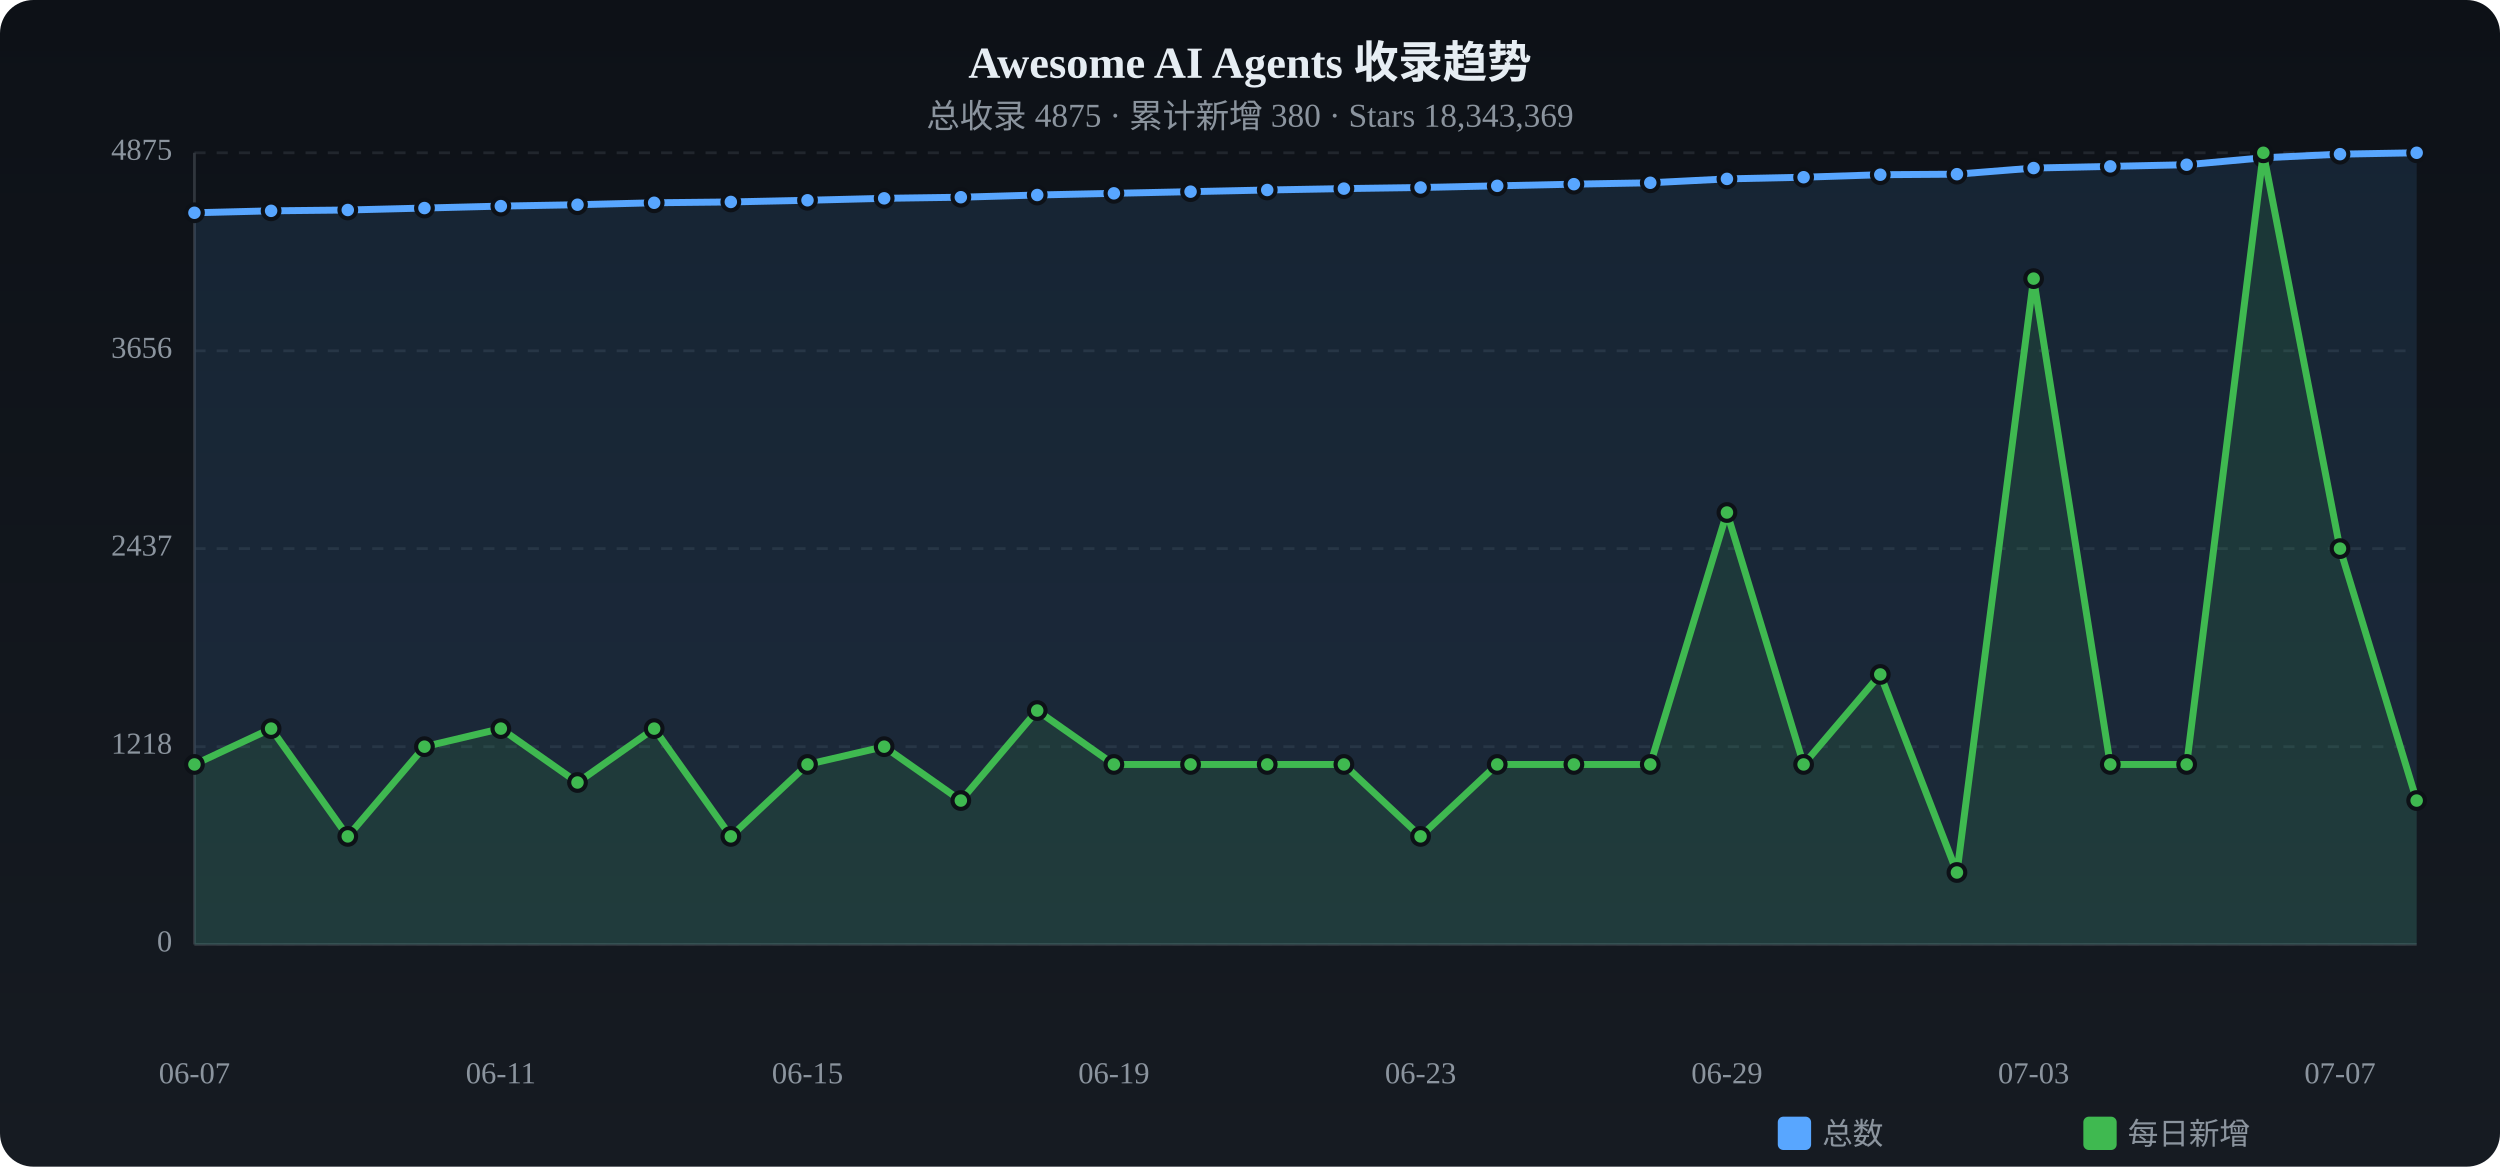
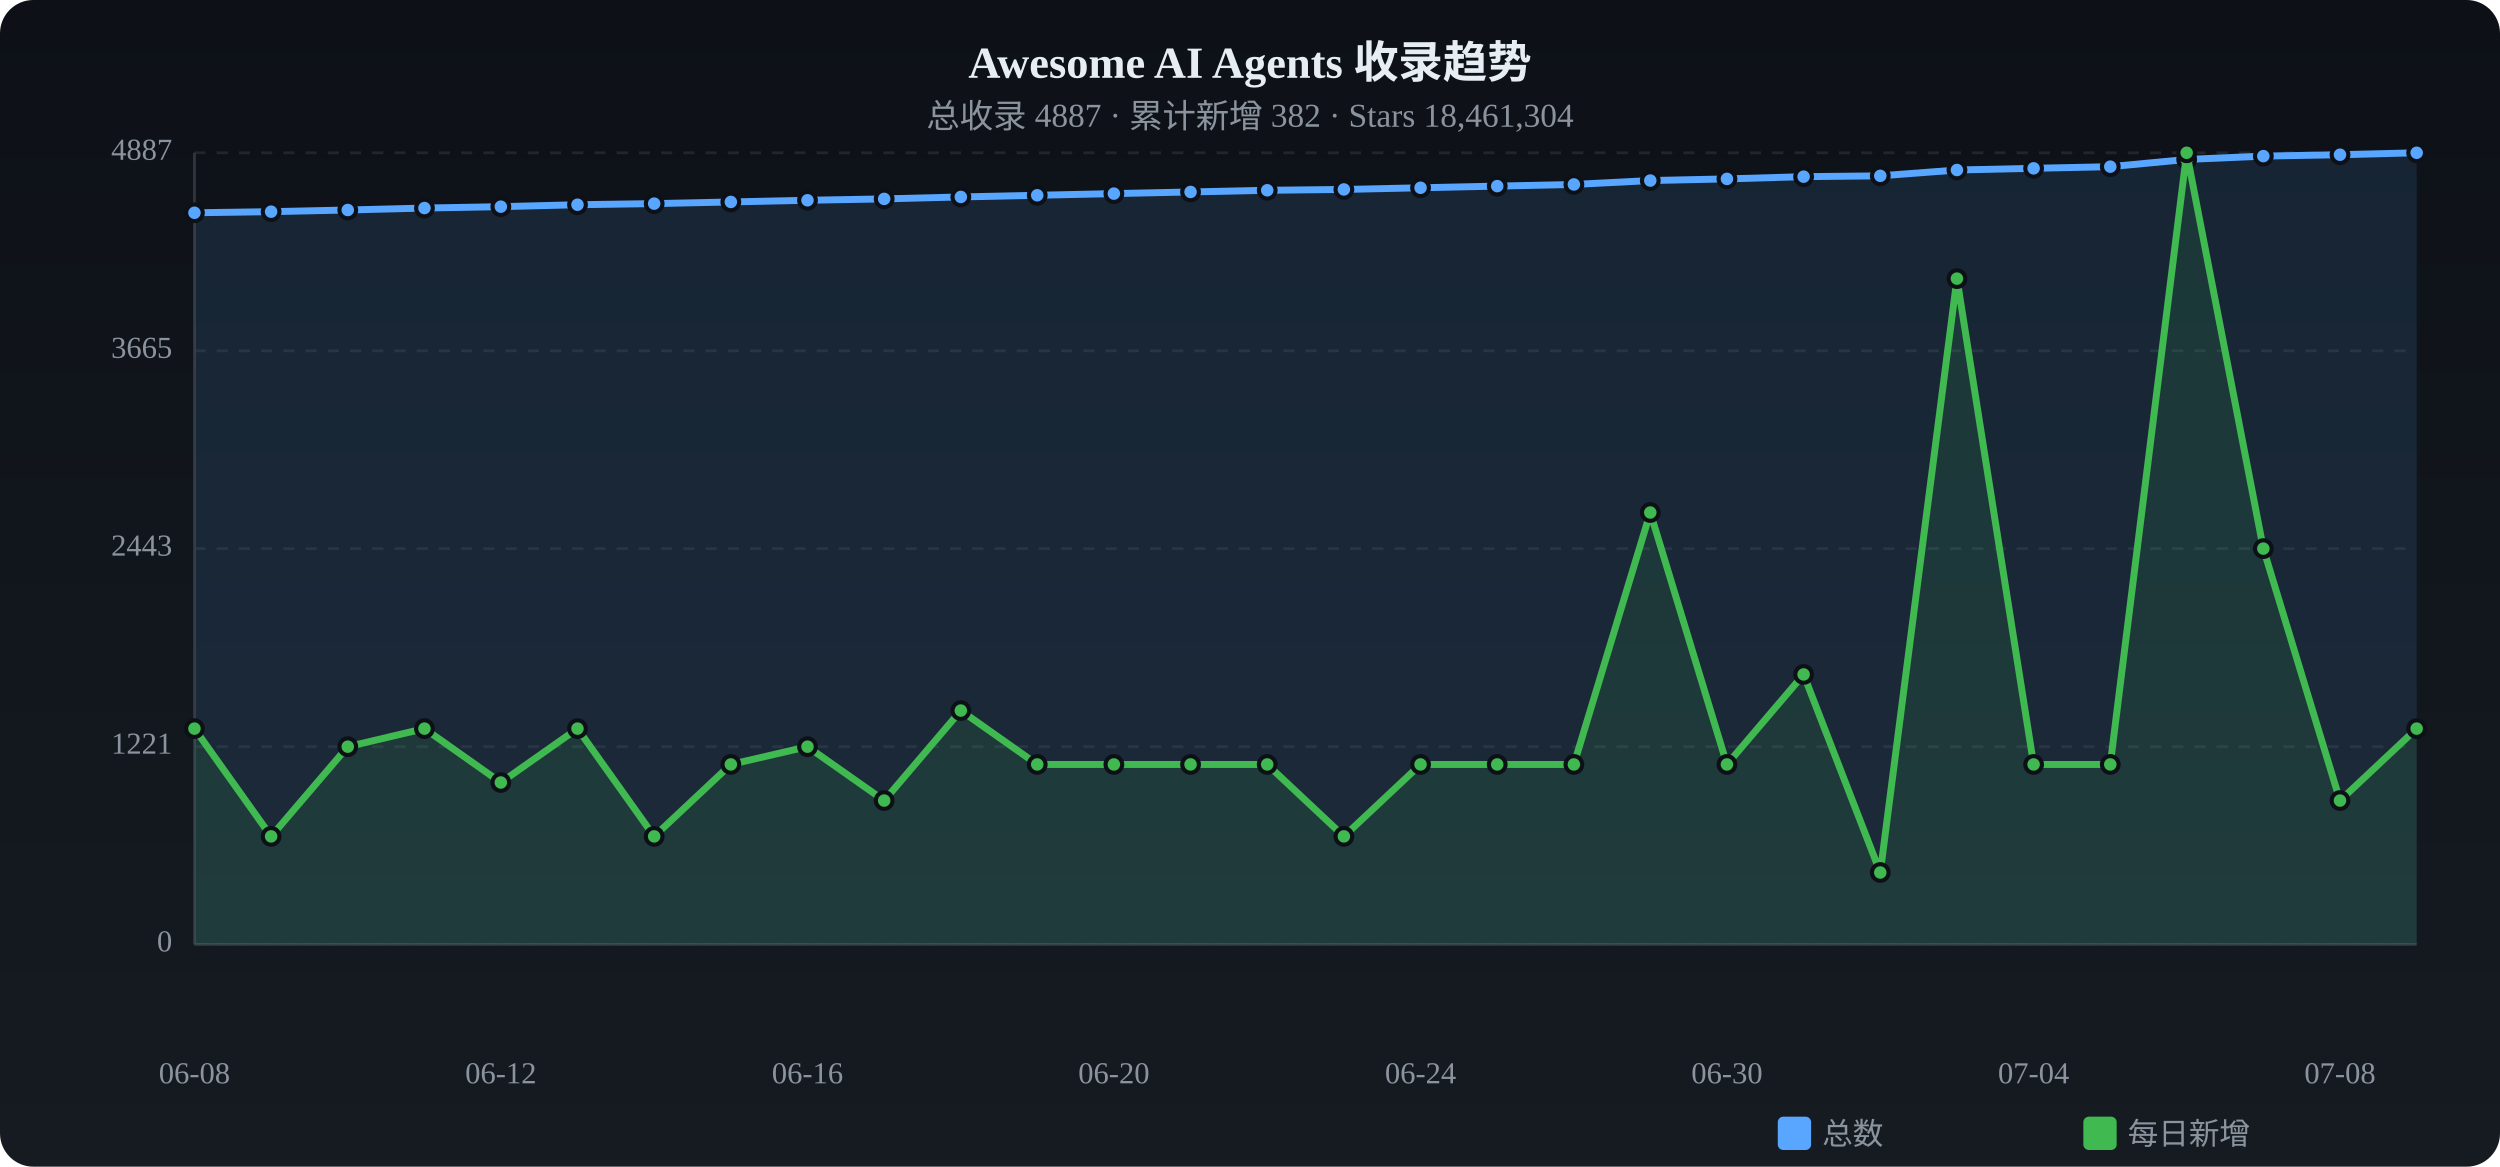
<svg xmlns="http://www.w3.org/2000/svg" viewBox="0 0 900 420" width="900" height="420">
  <defs>
    <linearGradient id="tbg" x1="0%" y1="0%" x2="0%" y2="100%">
      <stop offset="0%" stop-color="#0d1117" />
      <stop offset="100%" stop-color="#161b22" />
    </linearGradient>
  </defs>
  <rect width="900" height="420" rx="12" fill="url(#tbg)" />
  <text x="450.0" y="28" text-anchor="middle" fill="#e6edf3" font-size="16" font-weight="bold">Awesome AI Agents 收录趋势</text>
-   <text x="450.0" y="46" text-anchor="middle" fill="#8b949e" font-size="12">总收录 4875 · 累计新增 380 · Stars 18,343,369</text>
+   <text x="450.0" y="46" text-anchor="middle" fill="#8b949e" font-size="12">总收录 4887 · 累计新增 382 · Stars 18,461,304</text>
  <text x="62" y="340.0" text-anchor="end" fill="#8b949e" font-size="11" dominant-baseline="middle">0</text>
  <line x1="70" y1="340.0" x2="870" y2="340.0" stroke="#21262d" stroke-dasharray="4 4" />
-   <text x="62" y="268.8" text-anchor="end" fill="#8b949e" font-size="11" dominant-baseline="middle">1218</text>
+   <text x="62" y="268.8" text-anchor="end" fill="#8b949e" font-size="11" dominant-baseline="middle">1221</text>
  <line x1="70" y1="268.8" x2="870" y2="268.8" stroke="#21262d" stroke-dasharray="4 4" />
-   <text x="62" y="197.5" text-anchor="end" fill="#8b949e" font-size="11" dominant-baseline="middle">2437</text>
+   <text x="62" y="197.5" text-anchor="end" fill="#8b949e" font-size="11" dominant-baseline="middle">2443</text>
  <line x1="70" y1="197.5" x2="870" y2="197.5" stroke="#21262d" stroke-dasharray="4 4" />
-   <text x="62" y="126.3" text-anchor="end" fill="#8b949e" font-size="11" dominant-baseline="middle">3656</text>
+   <text x="62" y="126.3" text-anchor="end" fill="#8b949e" font-size="11" dominant-baseline="middle">3665</text>
  <line x1="70" y1="126.3" x2="870" y2="126.3" stroke="#21262d" stroke-dasharray="4 4" />
-   <text x="62" y="55.0" text-anchor="end" fill="#8b949e" font-size="11" dominant-baseline="middle">4875</text>
+   <text x="62" y="55.0" text-anchor="end" fill="#8b949e" font-size="11" dominant-baseline="middle">4887</text>
  <line x1="70" y1="55.0" x2="870" y2="55.0" stroke="#21262d" stroke-dasharray="4 4" />
  <line x1="70" y1="55" x2="70" y2="340" stroke="#30363d" />
  <line x1="70" y1="340" x2="870" y2="340" stroke="#30363d" />
-   <path d="M70.0,76.6 L97.6,75.9 L125.2,75.6 L152.8,74.9 L180.3,74.2 L207.9,73.7 L235.5,73.0 L263.1,72.7 L290.7,72.1 L318.3,71.4 L345.9,71.0 L373.4,70.2 L401.0,69.6 L428.6,69.0 L456.2,68.4 L483.8,67.9 L511.4,67.5 L539.0,66.9 L566.6,66.3 L594.1,65.8 L621.7,64.4 L649.3,63.8 L676.9,62.9 L704.5,62.7 L732.1,60.5 L759.7,59.9 L787.2,59.3 L814.8,56.8 L842.4,55.5 L870.0,55.0 L870.0,340 L70.0,340 Z" fill="#58a6ff" opacity="0.12" />
-   <polyline points="70.0,76.6 97.6,75.9 125.2,75.6 152.8,74.9 180.3,74.2 207.9,73.7 235.5,73.0 263.1,72.7 290.7,72.1 318.3,71.4 345.9,71.0 373.4,70.2 401.0,69.6 428.6,69.0 456.2,68.4 483.8,67.9 511.4,67.5 539.0,66.9 566.6,66.3 594.1,65.8 621.7,64.4 649.3,63.8 676.9,62.9 704.5,62.7 732.1,60.5 759.7,59.9 787.2,59.3 814.8,56.8 842.4,55.5 870.0,55.0" fill="none" stroke="#58a6ff" stroke-width="2.5" stroke-linecap="round" stroke-linejoin="round" />
+   <path d="M70.0,76.6 L97.6,76.2 L125.2,75.6 L152.8,74.9 L180.3,74.4 L207.9,73.7 L235.5,73.3 L263.1,72.7 L290.7,72.1 L318.3,71.6 L345.9,70.9 L373.4,70.3 L401.0,69.7 L428.6,69.1 L456.2,68.5 L483.8,68.2 L511.4,67.6 L539.0,67.0 L566.6,66.4 L594.1,65.0 L621.7,64.4 L649.3,63.6 L676.9,63.3 L704.5,61.2 L732.1,60.6 L759.7,60.0 L787.2,57.4 L814.8,56.2 L842.4,55.7 L870.0,55.0 L870.0,340 L70.0,340 Z" fill="#58a6ff" opacity="0.12" />
+   <polyline points="70.0,76.6 97.6,76.2 125.2,75.6 152.8,74.9 180.3,74.4 207.9,73.7 235.5,73.3 263.1,72.7 290.7,72.1 318.3,71.6 345.9,70.9 373.4,70.3 401.0,69.7 428.6,69.1 456.2,68.5 483.8,68.2 511.4,67.6 539.0,67.0 566.6,66.4 594.1,65.0 621.7,64.4 649.3,63.6 676.9,63.3 704.5,61.2 732.1,60.6 759.7,60.0 787.2,57.4 814.8,56.2 842.4,55.7 870.0,55.0" fill="none" stroke="#58a6ff" stroke-width="2.5" stroke-linecap="round" stroke-linejoin="round" />
  <circle cx="70.0" cy="76.6" r="3" fill="#58a6ff" stroke="#0d1117" stroke-width="1.5" />
-   <circle cx="97.6" cy="75.9" r="3" fill="#58a6ff" stroke="#0d1117" stroke-width="1.5" />
+   <circle cx="97.6" cy="76.2" r="3" fill="#58a6ff" stroke="#0d1117" stroke-width="1.5" />
  <circle cx="125.2" cy="75.6" r="3" fill="#58a6ff" stroke="#0d1117" stroke-width="1.5" />
  <circle cx="152.8" cy="74.9" r="3" fill="#58a6ff" stroke="#0d1117" stroke-width="1.5" />
-   <circle cx="180.3" cy="74.2" r="3" fill="#58a6ff" stroke="#0d1117" stroke-width="1.5" />
+   <circle cx="180.3" cy="74.4" r="3" fill="#58a6ff" stroke="#0d1117" stroke-width="1.5" />
  <circle cx="207.9" cy="73.7" r="3" fill="#58a6ff" stroke="#0d1117" stroke-width="1.5" />
-   <circle cx="235.5" cy="73.0" r="3" fill="#58a6ff" stroke="#0d1117" stroke-width="1.5" />
+   <circle cx="235.5" cy="73.3" r="3" fill="#58a6ff" stroke="#0d1117" stroke-width="1.5" />
  <circle cx="263.1" cy="72.7" r="3" fill="#58a6ff" stroke="#0d1117" stroke-width="1.5" />
  <circle cx="290.7" cy="72.1" r="3" fill="#58a6ff" stroke="#0d1117" stroke-width="1.5" />
-   <circle cx="318.3" cy="71.4" r="3" fill="#58a6ff" stroke="#0d1117" stroke-width="1.5" />
-   <circle cx="345.9" cy="71.0" r="3" fill="#58a6ff" stroke="#0d1117" stroke-width="1.5" />
-   <circle cx="373.4" cy="70.2" r="3" fill="#58a6ff" stroke="#0d1117" stroke-width="1.5" />
-   <circle cx="401.0" cy="69.6" r="3" fill="#58a6ff" stroke="#0d1117" stroke-width="1.5" />
-   <circle cx="428.6" cy="69.0" r="3" fill="#58a6ff" stroke="#0d1117" stroke-width="1.5" />
-   <circle cx="456.2" cy="68.4" r="3" fill="#58a6ff" stroke="#0d1117" stroke-width="1.5" />
-   <circle cx="483.8" cy="67.9" r="3" fill="#58a6ff" stroke="#0d1117" stroke-width="1.5" />
-   <circle cx="511.4" cy="67.5" r="3" fill="#58a6ff" stroke="#0d1117" stroke-width="1.5" />
-   <circle cx="539.0" cy="66.9" r="3" fill="#58a6ff" stroke="#0d1117" stroke-width="1.5" />
-   <circle cx="566.6" cy="66.3" r="3" fill="#58a6ff" stroke="#0d1117" stroke-width="1.5" />
-   <circle cx="594.1" cy="65.8" r="3" fill="#58a6ff" stroke="#0d1117" stroke-width="1.5" />
+   <circle cx="318.3" cy="71.6" r="3" fill="#58a6ff" stroke="#0d1117" stroke-width="1.5" />
+   <circle cx="345.9" cy="70.9" r="3" fill="#58a6ff" stroke="#0d1117" stroke-width="1.5" />
+   <circle cx="373.4" cy="70.3" r="3" fill="#58a6ff" stroke="#0d1117" stroke-width="1.5" />
+   <circle cx="401.0" cy="69.7" r="3" fill="#58a6ff" stroke="#0d1117" stroke-width="1.5" />
+   <circle cx="428.6" cy="69.1" r="3" fill="#58a6ff" stroke="#0d1117" stroke-width="1.5" />
+   <circle cx="456.2" cy="68.5" r="3" fill="#58a6ff" stroke="#0d1117" stroke-width="1.5" />
+   <circle cx="483.8" cy="68.2" r="3" fill="#58a6ff" stroke="#0d1117" stroke-width="1.5" />
+   <circle cx="511.4" cy="67.6" r="3" fill="#58a6ff" stroke="#0d1117" stroke-width="1.5" />
+   <circle cx="539.0" cy="67.0" r="3" fill="#58a6ff" stroke="#0d1117" stroke-width="1.5" />
+   <circle cx="566.6" cy="66.4" r="3" fill="#58a6ff" stroke="#0d1117" stroke-width="1.5" />
+   <circle cx="594.1" cy="65.0" r="3" fill="#58a6ff" stroke="#0d1117" stroke-width="1.5" />
  <circle cx="621.7" cy="64.4" r="3" fill="#58a6ff" stroke="#0d1117" stroke-width="1.5" />
-   <circle cx="649.3" cy="63.8" r="3" fill="#58a6ff" stroke="#0d1117" stroke-width="1.5" />
-   <circle cx="676.9" cy="62.9" r="3" fill="#58a6ff" stroke="#0d1117" stroke-width="1.5" />
-   <circle cx="704.5" cy="62.7" r="3" fill="#58a6ff" stroke="#0d1117" stroke-width="1.5" />
-   <circle cx="732.1" cy="60.5" r="3" fill="#58a6ff" stroke="#0d1117" stroke-width="1.5" />
-   <circle cx="759.7" cy="59.9" r="3" fill="#58a6ff" stroke="#0d1117" stroke-width="1.5" />
-   <circle cx="787.2" cy="59.3" r="3" fill="#58a6ff" stroke="#0d1117" stroke-width="1.5" />
-   <circle cx="814.8" cy="56.8" r="3" fill="#58a6ff" stroke="#0d1117" stroke-width="1.5" />
-   <circle cx="842.4" cy="55.5" r="3" fill="#58a6ff" stroke="#0d1117" stroke-width="1.5" />
+   <circle cx="649.3" cy="63.6" r="3" fill="#58a6ff" stroke="#0d1117" stroke-width="1.5" />
+   <circle cx="676.9" cy="63.3" r="3" fill="#58a6ff" stroke="#0d1117" stroke-width="1.5" />
+   <circle cx="704.5" cy="61.2" r="3" fill="#58a6ff" stroke="#0d1117" stroke-width="1.5" />
+   <circle cx="732.1" cy="60.6" r="3" fill="#58a6ff" stroke="#0d1117" stroke-width="1.5" />
+   <circle cx="759.7" cy="60.0" r="3" fill="#58a6ff" stroke="#0d1117" stroke-width="1.5" />
+   <circle cx="787.2" cy="57.4" r="3" fill="#58a6ff" stroke="#0d1117" stroke-width="1.5" />
+   <circle cx="814.8" cy="56.2" r="3" fill="#58a6ff" stroke="#0d1117" stroke-width="1.5" />
+   <circle cx="842.4" cy="55.7" r="3" fill="#58a6ff" stroke="#0d1117" stroke-width="1.5" />
  <circle cx="870.0" cy="55.0" r="3" fill="#58a6ff" stroke="#0d1117" stroke-width="1.5" />
-   <path d="M70.0,275.2 L97.6,262.3 L125.2,301.1 L152.8,268.8 L180.3,262.3 L207.9,281.7 L235.5,262.3 L263.1,301.1 L290.7,275.2 L318.3,268.8 L345.9,288.2 L373.4,255.8 L401.0,275.2 L428.6,275.2 L456.2,275.2 L483.8,275.2 L511.4,301.1 L539.0,275.2 L566.6,275.2 L594.1,275.2 L621.7,184.5 L649.3,275.2 L676.9,242.8 L704.5,314.1 L732.1,100.3 L759.7,275.2 L787.2,275.2 L814.8,55.0 L842.4,197.5 L870.0,288.2 L870.0,340 L70.0,340 Z" fill="#3fb950" opacity="0.12" />
-   <polyline points="70.0,275.2 97.6,262.3 125.2,301.1 152.8,268.8 180.3,262.3 207.9,281.7 235.5,262.3 263.1,301.1 290.7,275.2 318.3,268.8 345.9,288.2 373.4,255.8 401.0,275.2 428.6,275.2 456.2,275.2 483.8,275.2 511.4,301.1 539.0,275.2 566.6,275.2 594.1,275.2 621.7,184.5 649.3,275.2 676.9,242.8 704.5,314.1 732.1,100.3 759.7,275.2 787.2,275.2 814.8,55.0 842.4,197.5 870.0,288.2" fill="none" stroke="#3fb950" stroke-width="2.5" stroke-linecap="round" stroke-linejoin="round" />
-   <circle cx="70.0" cy="275.2" r="3" fill="#3fb950" stroke="#0d1117" stroke-width="1.5" />
-   <circle cx="97.6" cy="262.3" r="3" fill="#3fb950" stroke="#0d1117" stroke-width="1.5" />
-   <circle cx="125.2" cy="301.1" r="3" fill="#3fb950" stroke="#0d1117" stroke-width="1.5" />
-   <circle cx="152.8" cy="268.8" r="3" fill="#3fb950" stroke="#0d1117" stroke-width="1.5" />
-   <circle cx="180.3" cy="262.3" r="3" fill="#3fb950" stroke="#0d1117" stroke-width="1.5" />
-   <circle cx="207.9" cy="281.7" r="3" fill="#3fb950" stroke="#0d1117" stroke-width="1.5" />
-   <circle cx="235.5" cy="262.3" r="3" fill="#3fb950" stroke="#0d1117" stroke-width="1.5" />
-   <circle cx="263.1" cy="301.1" r="3" fill="#3fb950" stroke="#0d1117" stroke-width="1.5" />
-   <circle cx="290.7" cy="275.2" r="3" fill="#3fb950" stroke="#0d1117" stroke-width="1.5" />
-   <circle cx="318.3" cy="268.8" r="3" fill="#3fb950" stroke="#0d1117" stroke-width="1.5" />
-   <circle cx="345.9" cy="288.2" r="3" fill="#3fb950" stroke="#0d1117" stroke-width="1.5" />
-   <circle cx="373.4" cy="255.8" r="3" fill="#3fb950" stroke="#0d1117" stroke-width="1.5" />
+   <path d="M70.0,262.3 L97.6,301.1 L125.2,268.8 L152.8,262.3 L180.3,281.7 L207.9,262.3 L235.5,301.1 L263.1,275.2 L290.7,268.8 L318.3,288.2 L345.9,255.8 L373.4,275.2 L401.0,275.2 L428.6,275.2 L456.2,275.2 L483.8,301.1 L511.4,275.2 L539.0,275.2 L566.6,275.2 L594.1,184.5 L621.7,275.2 L649.3,242.8 L676.9,314.1 L704.5,100.3 L732.1,275.2 L759.7,275.2 L787.2,55.0 L814.8,197.5 L842.4,288.2 L870.0,262.3 L870.0,340 L70.0,340 Z" fill="#3fb950" opacity="0.12" />
+   <polyline points="70.0,262.3 97.6,301.1 125.2,268.8 152.8,262.3 180.3,281.7 207.9,262.3 235.5,301.1 263.1,275.2 290.7,268.8 318.3,288.2 345.9,255.8 373.4,275.2 401.0,275.2 428.6,275.2 456.2,275.2 483.8,301.1 511.4,275.2 539.0,275.2 566.6,275.2 594.1,184.5 621.7,275.2 649.3,242.8 676.9,314.1 704.5,100.3 732.1,275.2 759.7,275.2 787.2,55.0 814.8,197.5 842.4,288.2 870.0,262.3" fill="none" stroke="#3fb950" stroke-width="2.5" stroke-linecap="round" stroke-linejoin="round" />
+   <circle cx="70.0" cy="262.3" r="3" fill="#3fb950" stroke="#0d1117" stroke-width="1.5" />
+   <circle cx="97.6" cy="301.1" r="3" fill="#3fb950" stroke="#0d1117" stroke-width="1.5" />
+   <circle cx="125.2" cy="268.8" r="3" fill="#3fb950" stroke="#0d1117" stroke-width="1.5" />
+   <circle cx="152.8" cy="262.3" r="3" fill="#3fb950" stroke="#0d1117" stroke-width="1.5" />
+   <circle cx="180.3" cy="281.7" r="3" fill="#3fb950" stroke="#0d1117" stroke-width="1.5" />
+   <circle cx="207.9" cy="262.3" r="3" fill="#3fb950" stroke="#0d1117" stroke-width="1.5" />
+   <circle cx="235.5" cy="301.1" r="3" fill="#3fb950" stroke="#0d1117" stroke-width="1.5" />
+   <circle cx="263.1" cy="275.2" r="3" fill="#3fb950" stroke="#0d1117" stroke-width="1.5" />
+   <circle cx="290.7" cy="268.8" r="3" fill="#3fb950" stroke="#0d1117" stroke-width="1.5" />
+   <circle cx="318.3" cy="288.2" r="3" fill="#3fb950" stroke="#0d1117" stroke-width="1.5" />
+   <circle cx="345.9" cy="255.8" r="3" fill="#3fb950" stroke="#0d1117" stroke-width="1.5" />
+   <circle cx="373.4" cy="275.2" r="3" fill="#3fb950" stroke="#0d1117" stroke-width="1.5" />
  <circle cx="401.0" cy="275.2" r="3" fill="#3fb950" stroke="#0d1117" stroke-width="1.5" />
  <circle cx="428.6" cy="275.2" r="3" fill="#3fb950" stroke="#0d1117" stroke-width="1.5" />
  <circle cx="456.2" cy="275.2" r="3" fill="#3fb950" stroke="#0d1117" stroke-width="1.5" />
-   <circle cx="483.8" cy="275.2" r="3" fill="#3fb950" stroke="#0d1117" stroke-width="1.5" />
-   <circle cx="511.4" cy="301.1" r="3" fill="#3fb950" stroke="#0d1117" stroke-width="1.5" />
+   <circle cx="483.8" cy="301.1" r="3" fill="#3fb950" stroke="#0d1117" stroke-width="1.5" />
+   <circle cx="511.4" cy="275.2" r="3" fill="#3fb950" stroke="#0d1117" stroke-width="1.5" />
  <circle cx="539.0" cy="275.2" r="3" fill="#3fb950" stroke="#0d1117" stroke-width="1.5" />
  <circle cx="566.6" cy="275.2" r="3" fill="#3fb950" stroke="#0d1117" stroke-width="1.5" />
-   <circle cx="594.1" cy="275.2" r="3" fill="#3fb950" stroke="#0d1117" stroke-width="1.5" />
-   <circle cx="621.7" cy="184.5" r="3" fill="#3fb950" stroke="#0d1117" stroke-width="1.5" />
-   <circle cx="649.3" cy="275.2" r="3" fill="#3fb950" stroke="#0d1117" stroke-width="1.5" />
-   <circle cx="676.9" cy="242.8" r="3" fill="#3fb950" stroke="#0d1117" stroke-width="1.5" />
-   <circle cx="704.5" cy="314.1" r="3" fill="#3fb950" stroke="#0d1117" stroke-width="1.5" />
-   <circle cx="732.1" cy="100.3" r="3" fill="#3fb950" stroke="#0d1117" stroke-width="1.5" />
+   <circle cx="594.1" cy="184.5" r="3" fill="#3fb950" stroke="#0d1117" stroke-width="1.5" />
+   <circle cx="621.7" cy="275.2" r="3" fill="#3fb950" stroke="#0d1117" stroke-width="1.5" />
+   <circle cx="649.3" cy="242.8" r="3" fill="#3fb950" stroke="#0d1117" stroke-width="1.5" />
+   <circle cx="676.9" cy="314.1" r="3" fill="#3fb950" stroke="#0d1117" stroke-width="1.5" />
+   <circle cx="704.5" cy="100.3" r="3" fill="#3fb950" stroke="#0d1117" stroke-width="1.5" />
+   <circle cx="732.1" cy="275.2" r="3" fill="#3fb950" stroke="#0d1117" stroke-width="1.5" />
  <circle cx="759.7" cy="275.2" r="3" fill="#3fb950" stroke="#0d1117" stroke-width="1.5" />
-   <circle cx="787.2" cy="275.2" r="3" fill="#3fb950" stroke="#0d1117" stroke-width="1.5" />
-   <circle cx="814.8" cy="55.0" r="3" fill="#3fb950" stroke="#0d1117" stroke-width="1.5" />
-   <circle cx="842.4" cy="197.5" r="3" fill="#3fb950" stroke="#0d1117" stroke-width="1.5" />
-   <circle cx="870.0" cy="288.2" r="3" fill="#3fb950" stroke="#0d1117" stroke-width="1.5" />
-   <text x="70.0" y="390" text-anchor="middle" fill="#8b949e" font-size="11">06-07</text>
-   <text x="180.3" y="390" text-anchor="middle" fill="#8b949e" font-size="11">06-11</text>
-   <text x="290.7" y="390" text-anchor="middle" fill="#8b949e" font-size="11">06-15</text>
-   <text x="401.0" y="390" text-anchor="middle" fill="#8b949e" font-size="11">06-19</text>
-   <text x="511.4" y="390" text-anchor="middle" fill="#8b949e" font-size="11">06-23</text>
-   <text x="621.7" y="390" text-anchor="middle" fill="#8b949e" font-size="11">06-29</text>
-   <text x="732.1" y="390" text-anchor="middle" fill="#8b949e" font-size="11">07-03</text>
-   <text x="842.4" y="390" text-anchor="middle" fill="#8b949e" font-size="11">07-07</text>
+   <circle cx="787.2" cy="55.0" r="3" fill="#3fb950" stroke="#0d1117" stroke-width="1.5" />
+   <circle cx="814.8" cy="197.5" r="3" fill="#3fb950" stroke="#0d1117" stroke-width="1.5" />
+   <circle cx="842.4" cy="288.2" r="3" fill="#3fb950" stroke="#0d1117" stroke-width="1.5" />
+   <circle cx="870.0" cy="262.3" r="3" fill="#3fb950" stroke="#0d1117" stroke-width="1.5" />
+   <text x="70.0" y="390" text-anchor="middle" fill="#8b949e" font-size="11">06-08</text>
+   <text x="180.3" y="390" text-anchor="middle" fill="#8b949e" font-size="11">06-12</text>
+   <text x="290.7" y="390" text-anchor="middle" fill="#8b949e" font-size="11">06-16</text>
+   <text x="401.0" y="390" text-anchor="middle" fill="#8b949e" font-size="11">06-20</text>
+   <text x="511.4" y="390" text-anchor="middle" fill="#8b949e" font-size="11">06-24</text>
+   <text x="621.7" y="390" text-anchor="middle" fill="#8b949e" font-size="11">06-30</text>
+   <text x="732.1" y="390" text-anchor="middle" fill="#8b949e" font-size="11">07-04</text>
+   <text x="842.4" y="390" text-anchor="middle" fill="#8b949e" font-size="11">07-08</text>
  <rect x="640" y="402" width="12" height="12" rx="2" fill="#58a6ff" />
  <text x="656" y="412" fill="#8b949e" font-size="11">总数</text>
  <rect x="750" y="402" width="12" height="12" rx="2" fill="#3fb950" />
  <text x="766" y="412" fill="#8b949e" font-size="11">每日新增</text>
</svg>
